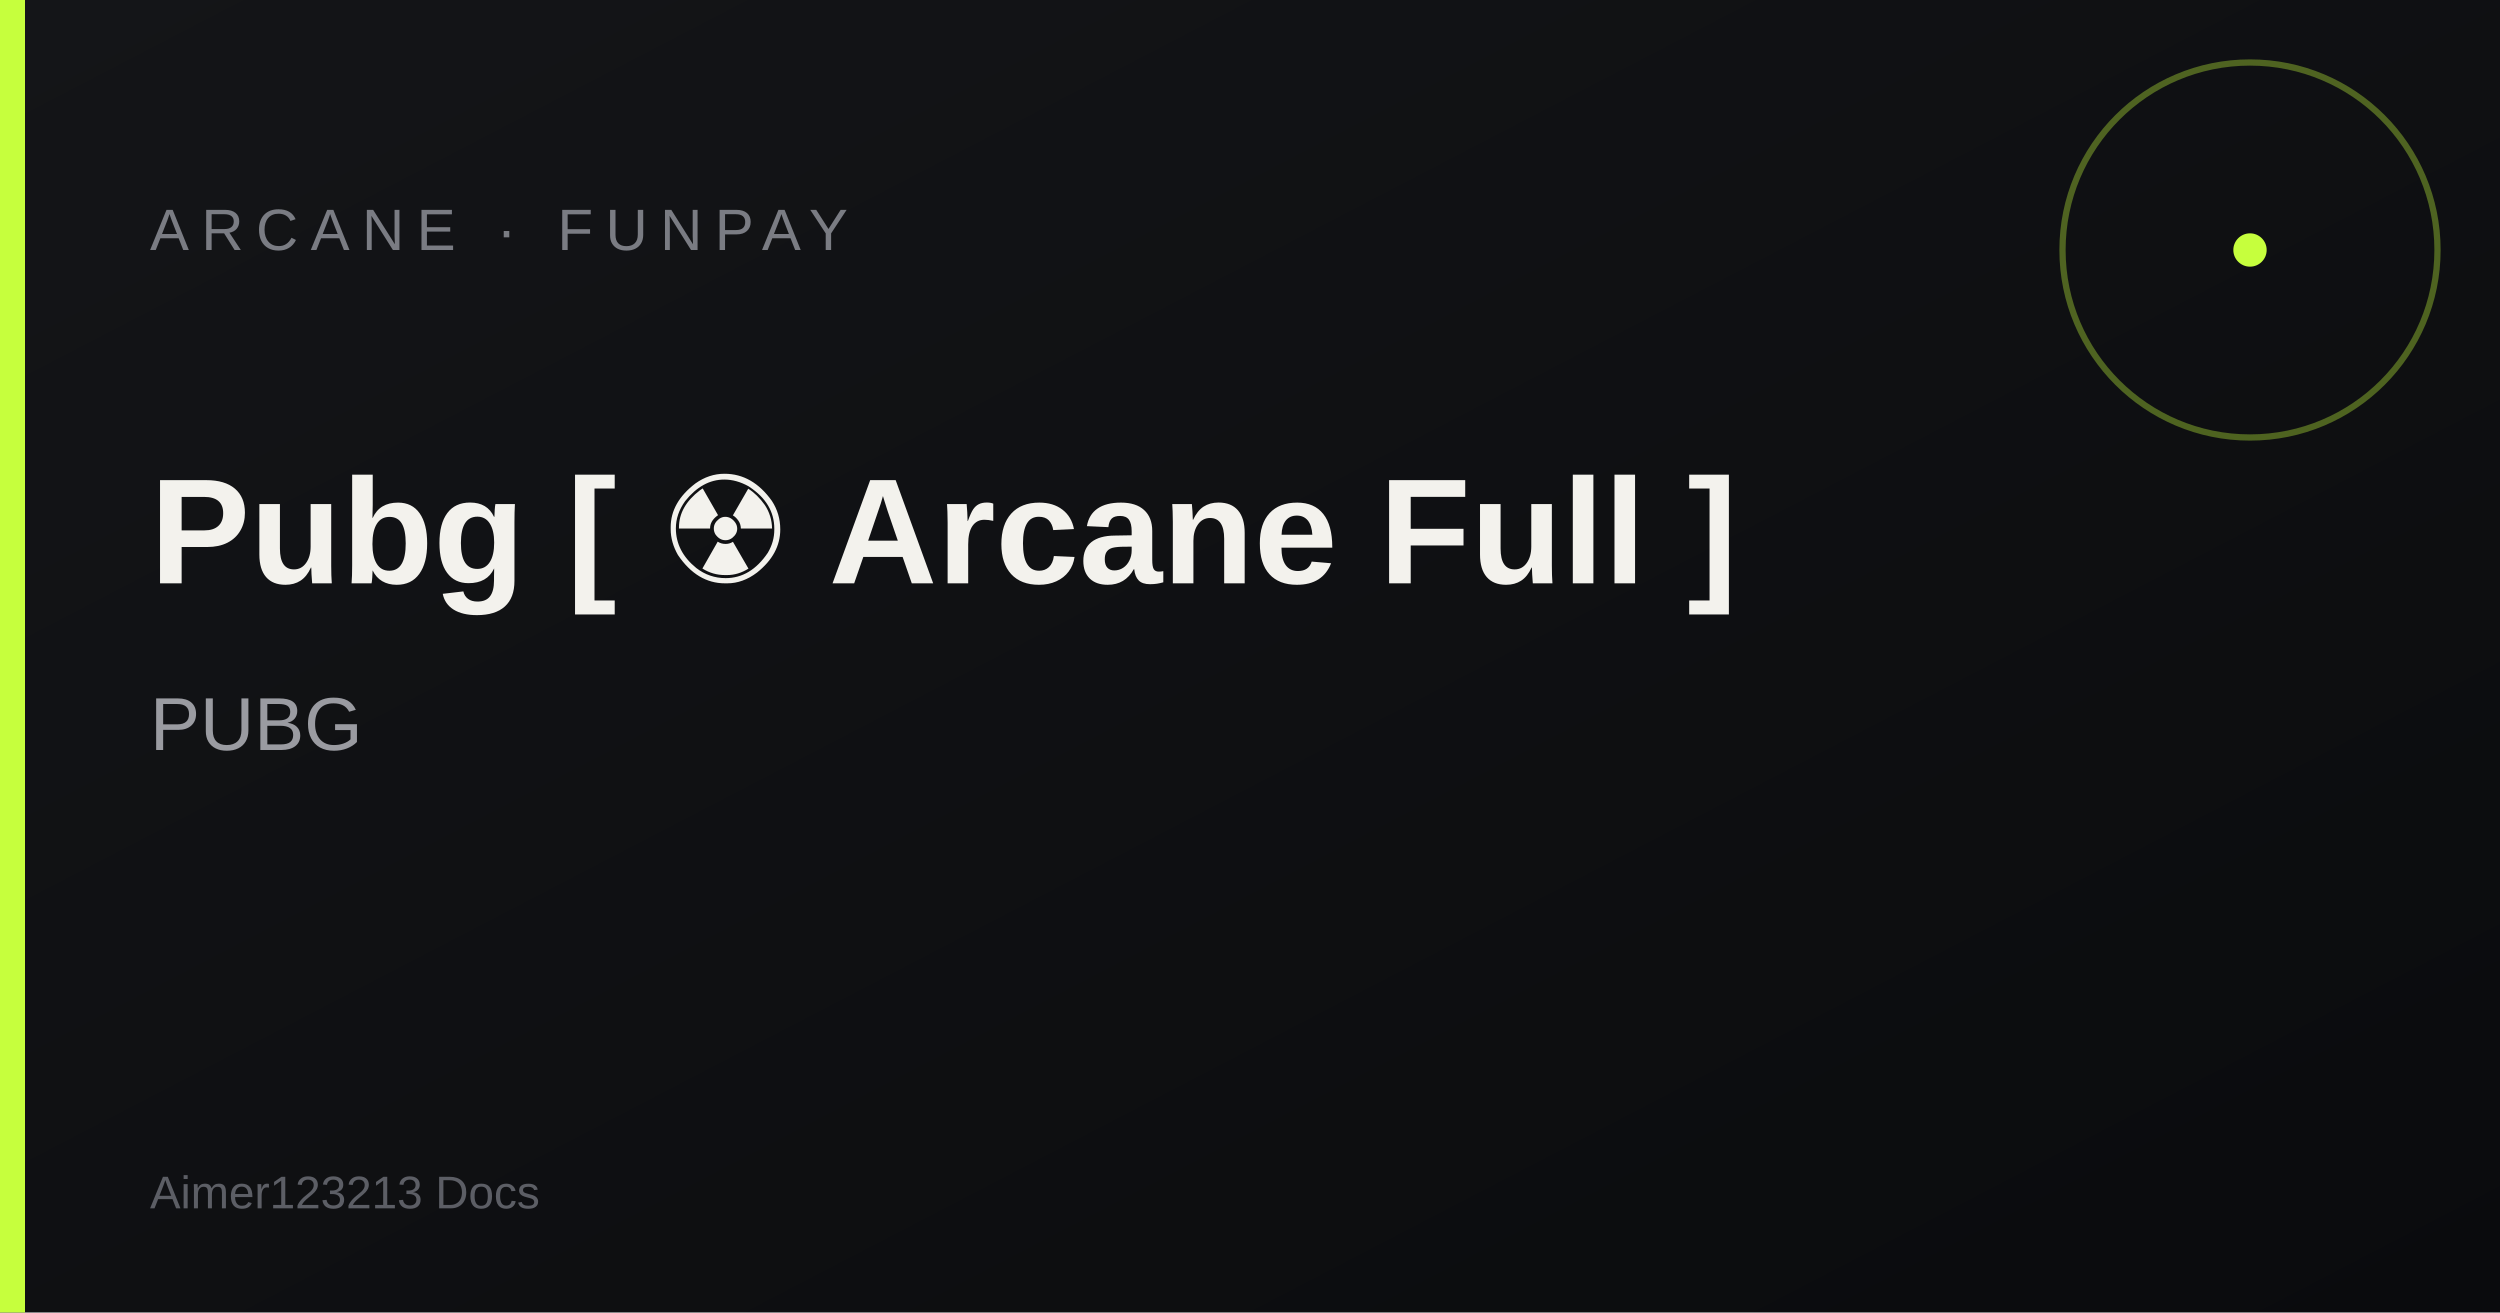
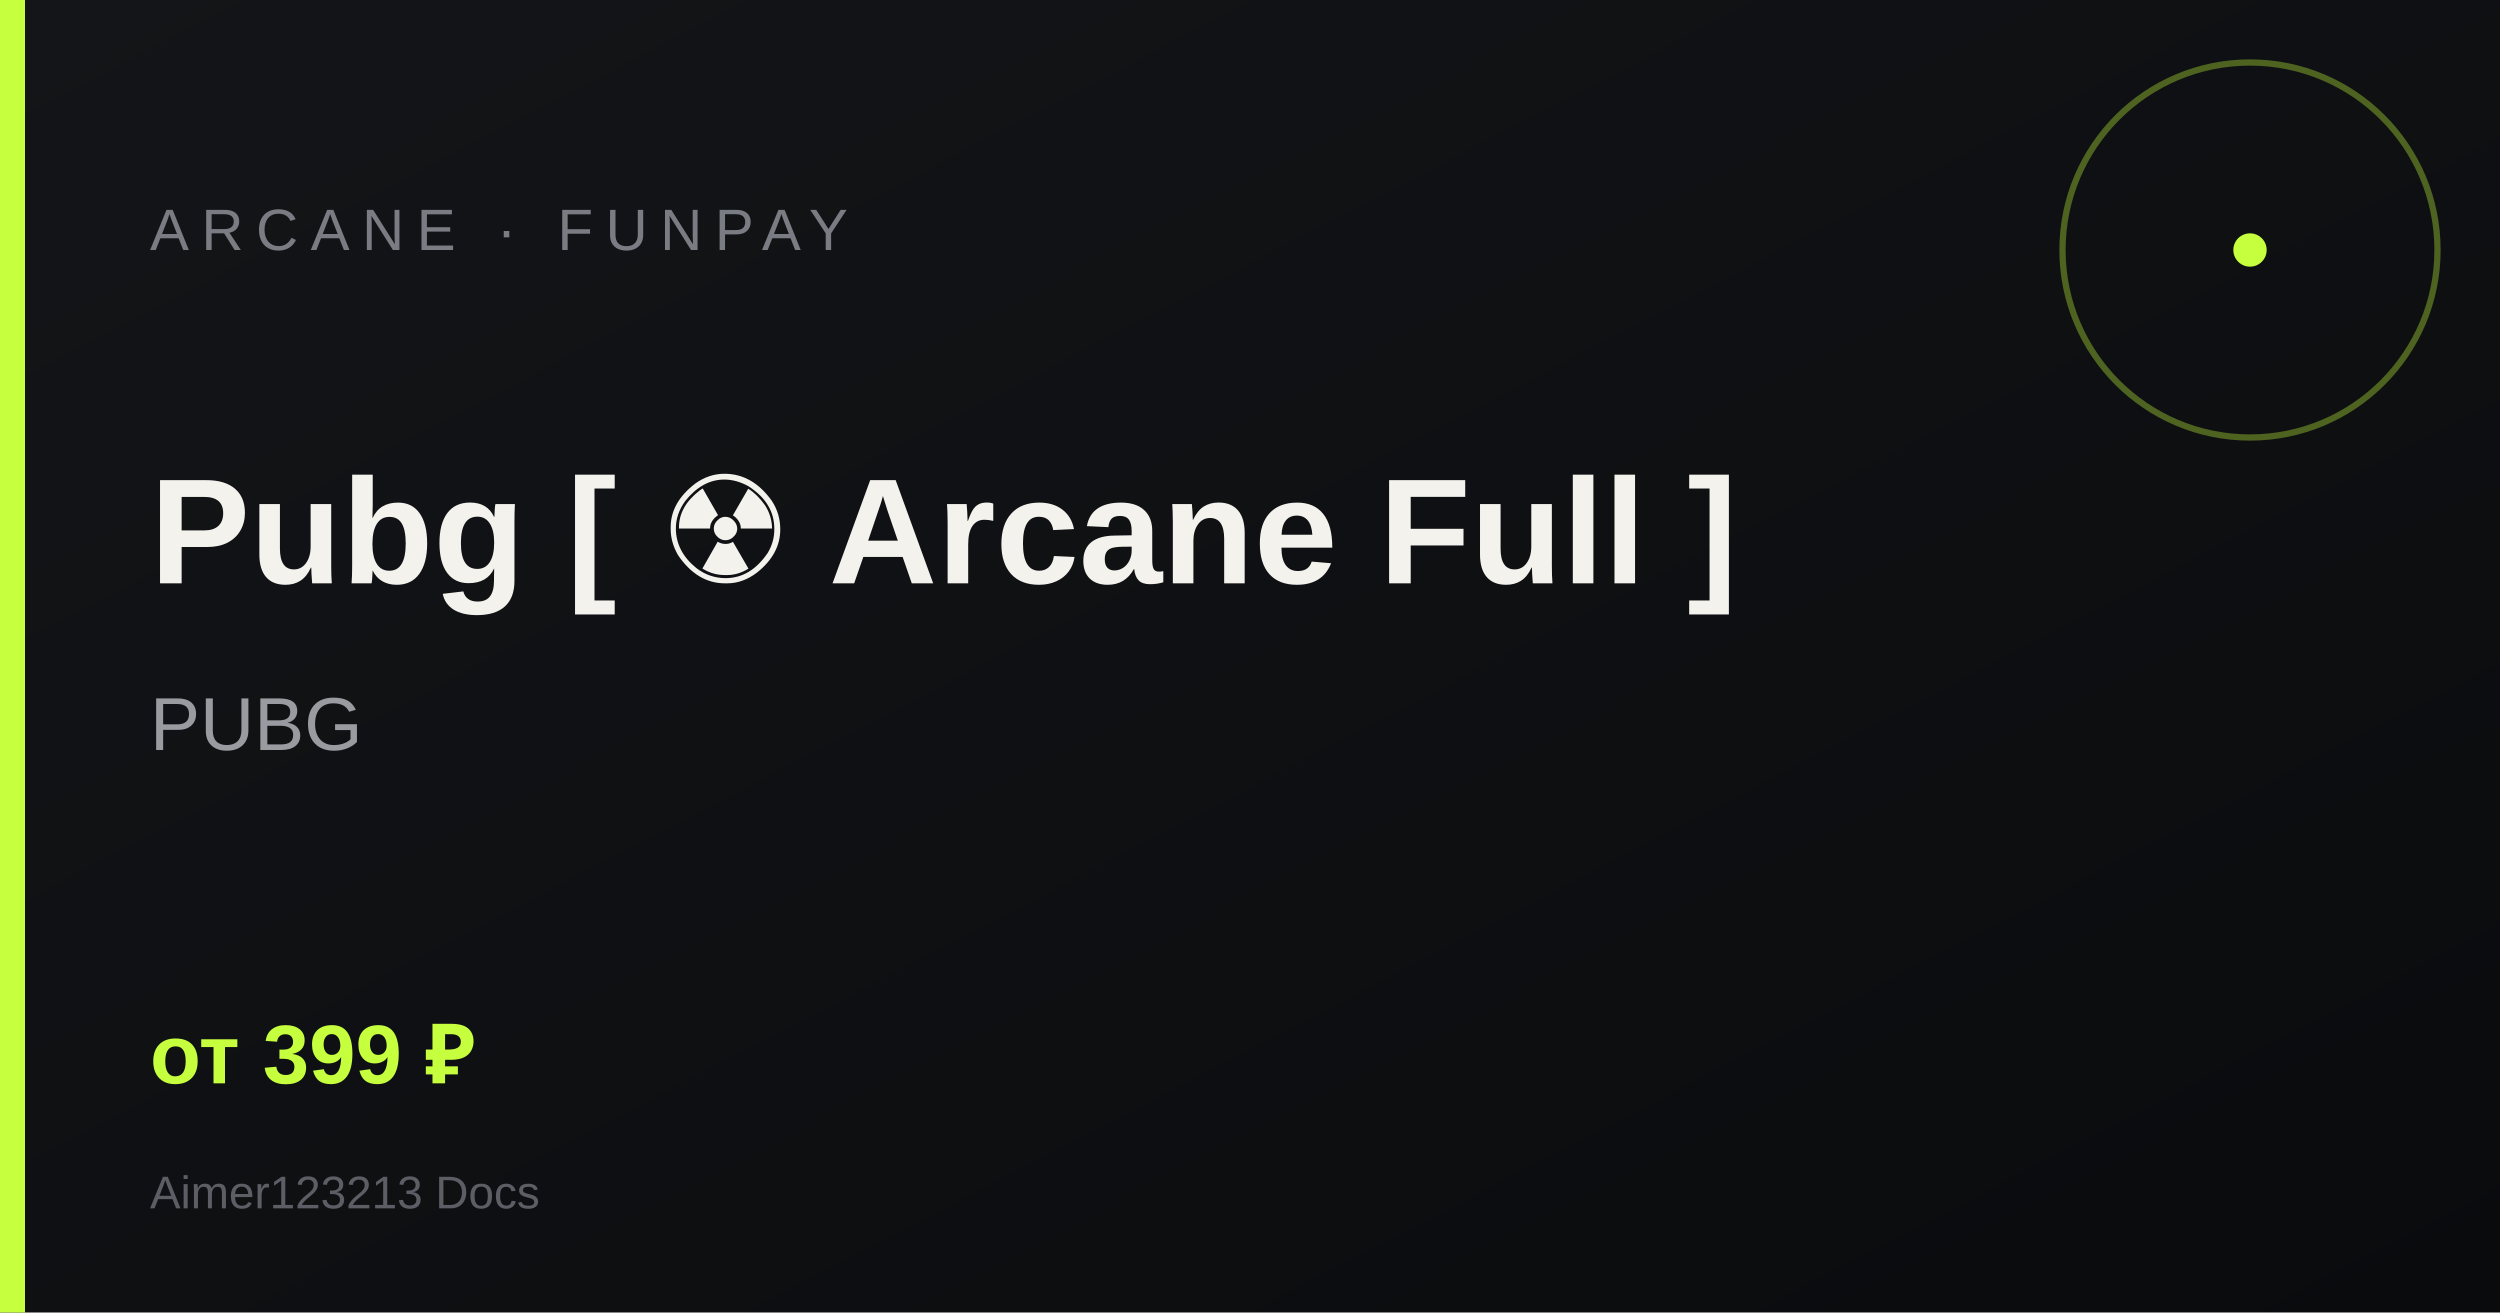
<svg xmlns="http://www.w3.org/2000/svg" width="1200" height="630" viewBox="0 0 1200 630">
  <defs>
    <linearGradient id="g" x1="0" y1="0" x2="1" y2="1">
      <stop offset="0%" stop-color="#141518" />
      <stop offset="100%" stop-color="#0a0b0d" />
    </linearGradient>
  </defs>
  <rect width="1200" height="630" fill="url(#g)" />
  <rect x="0" y="0" width="12" height="630" fill="#c6ff3d" />
  <circle cx="1080" cy="120" r="90" fill="none" stroke="#c6ff3d" stroke-width="3" opacity=".35" />
  <circle cx="1080" cy="120" r="8" fill="#c6ff3d" />
  <text x="72" y="120" fill="#7a7c83" font-family="Arial, sans-serif" font-size="28" letter-spacing="6">ARCANE · FUNPAY</text>
  <text x="72" y="280" fill="#f3f2ed" font-family="Arial, sans-serif" font-size="72" font-weight="700">Pubg [ ☢ Arcane Full ]</text>
  <text x="72" y="360" fill="#9a9ba1" font-family="Arial, sans-serif" font-size="36">PUBG</text>
-   <text x="72" y="520" fill="#c6ff3d" font-family="Arial, sans-serif" font-size="40" font-weight="700" />
+   <text x="72" y="520" fill="#c6ff3d" font-family="Arial, sans-serif" font-size="40" font-weight="700">от 399 ₽</text>
  <text x="72" y="580" fill="#5c5e65" font-family="Arial, sans-serif" font-size="22">Aimer123213 Docs</text>
</svg>
